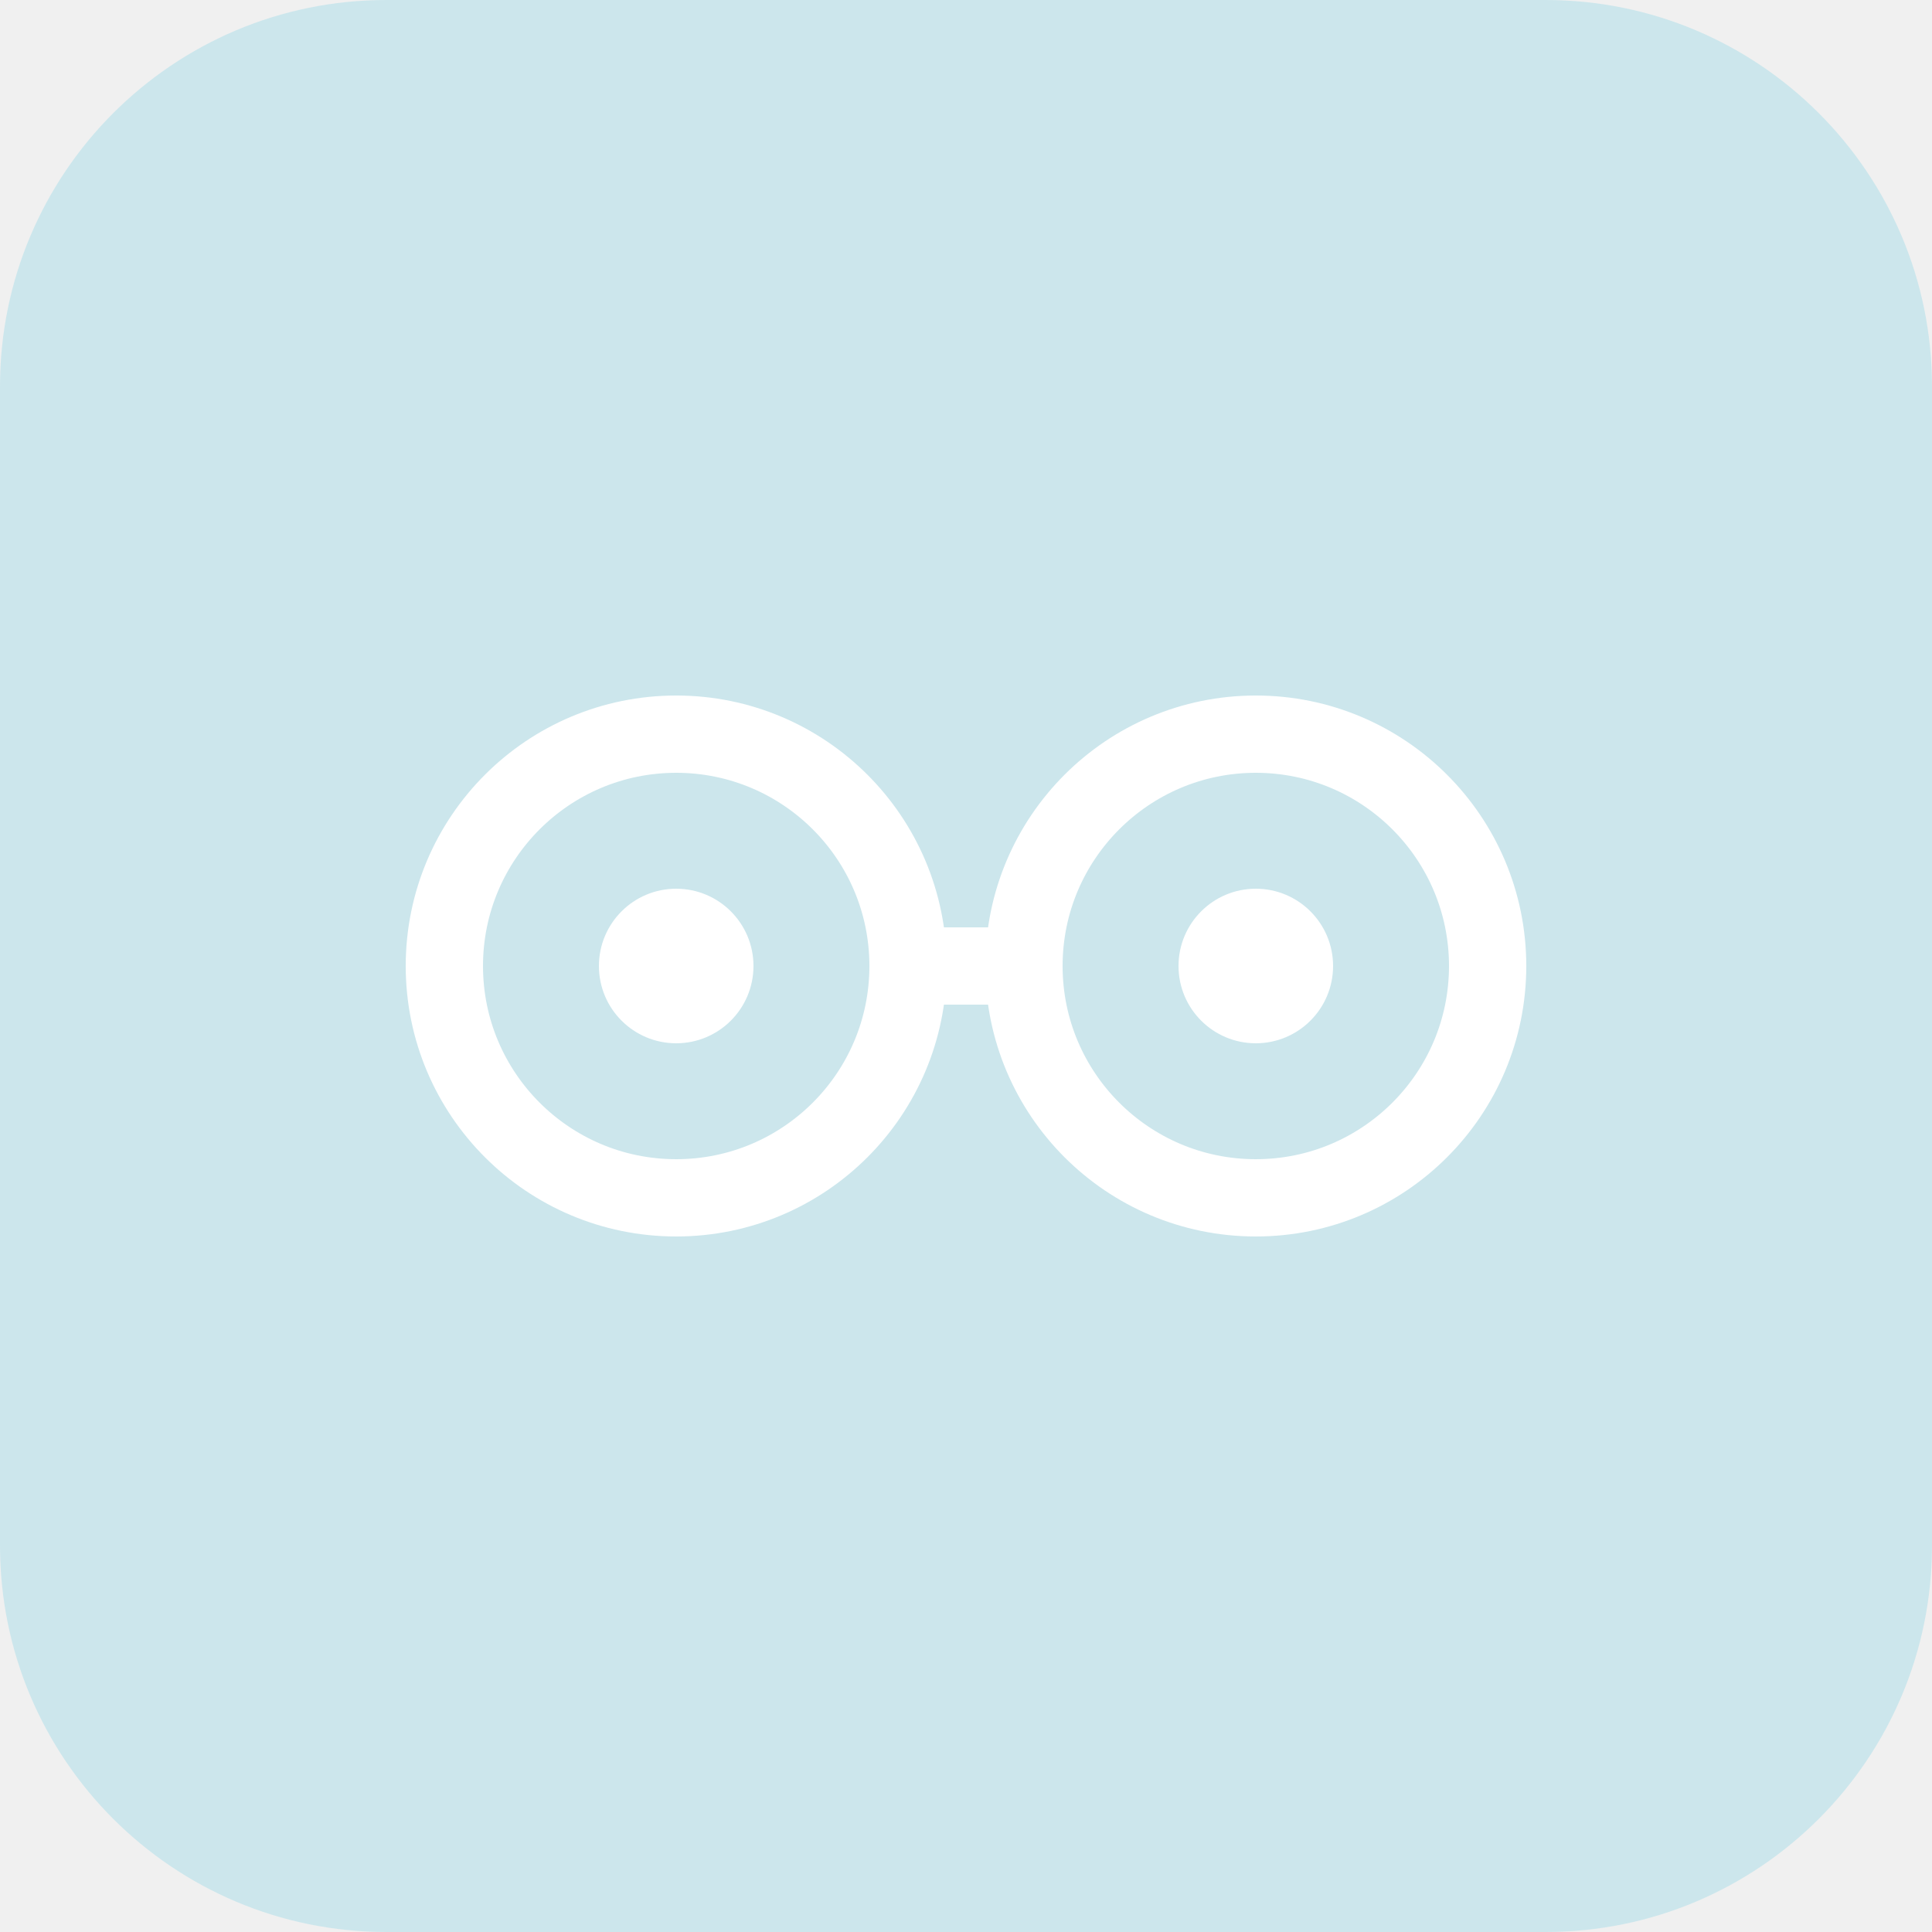
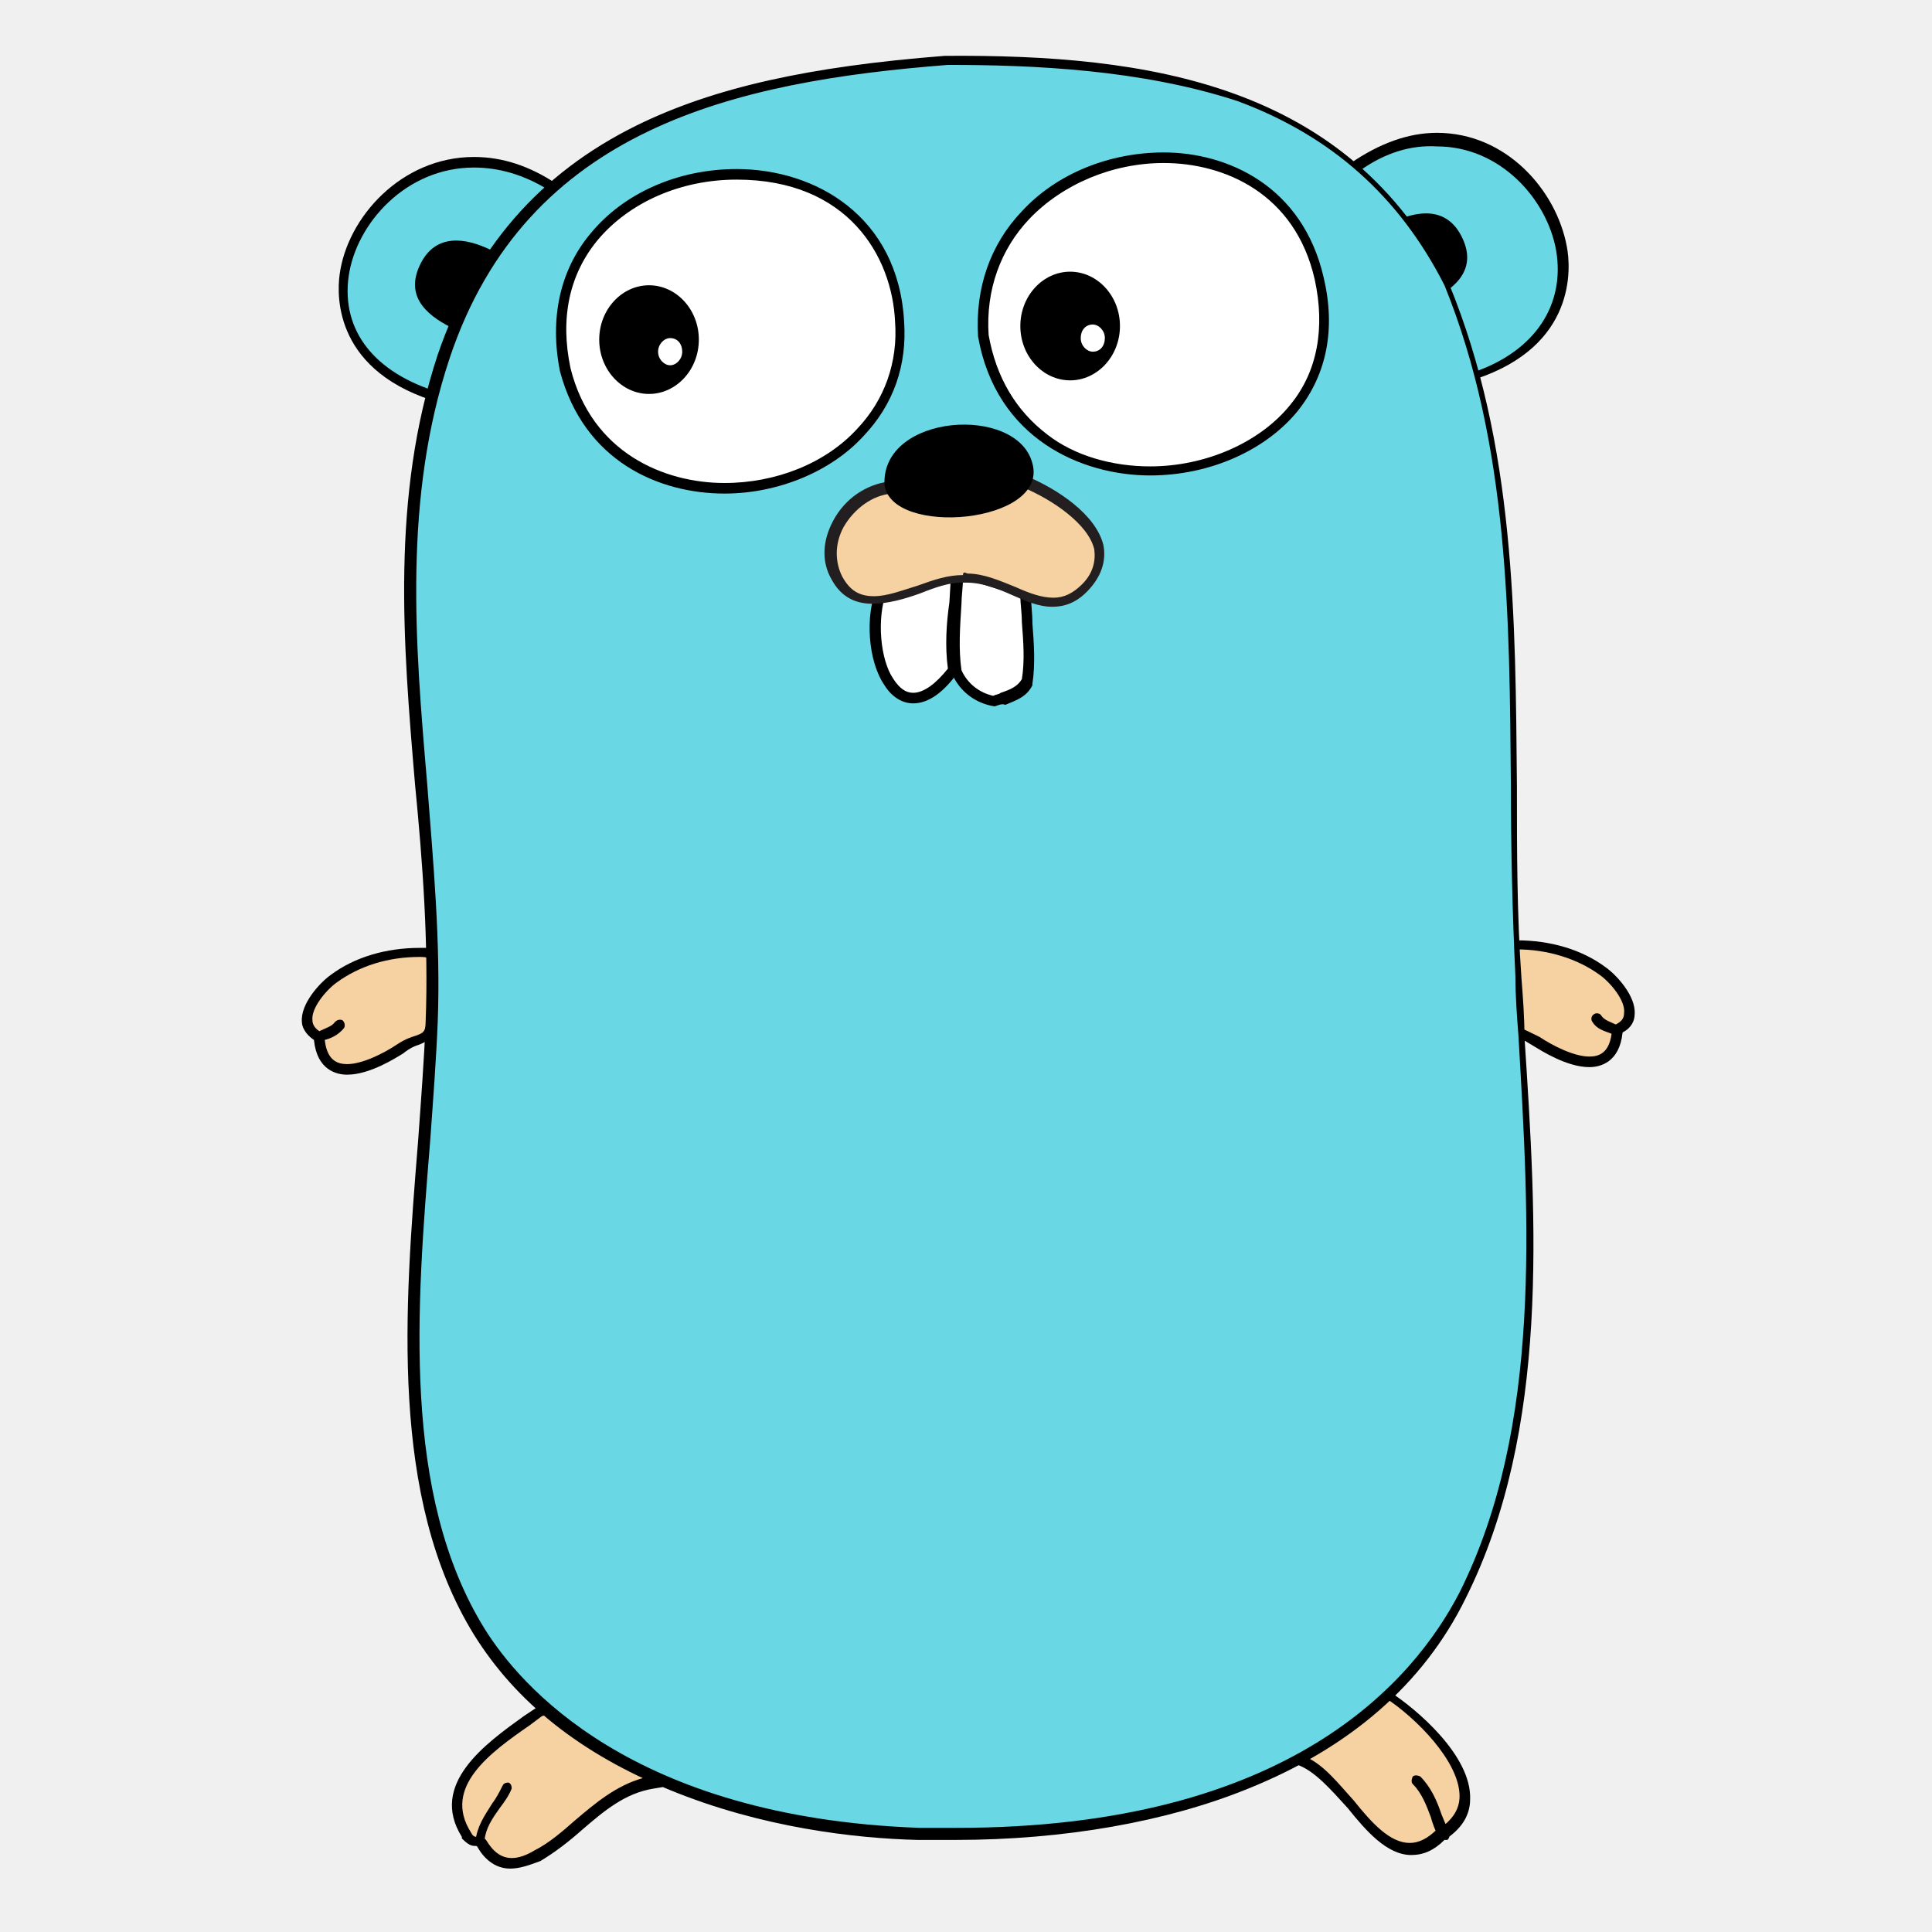
- <svg xmlns="http://www.w3.org/2000/svg" viewBox="0 0 100 100" fill="none">
-   <rect width="100" height="100" rx="20" fill="#00add8" fill-opacity="0.15" />
-   <circle cx="35" cy="50" r="12" stroke="white" stroke-width="4" />
-   <circle cx="65" cy="50" r="12" stroke="white" stroke-width="4" />
-   <circle cx="35" cy="50" r="4" fill="white" />
-   <circle cx="65" cy="50" r="4" fill="white" />
-   <path d="M47 50H53" stroke="white" stroke-width="4" stroke-linecap="round" />
+ <svg xmlns="http://www.w3.org/2000/svg" xmlns:xlink="http://www.w3.org/1999/xlink" viewBox="0 0 128 128">
+   <defs>
+     <path id="go-original-a" d="M18.8 1h90.5v126H18.8z" />
+   </defs>
+   <clipPath id="go-original-b">
+     <use xlink:href="#go-original-a" overflow="visible" />
+   </clipPath>
+   <path fill-rule="evenodd" clip-rule="evenodd" fill="#F6D2A2" d="M21.1 68.7c.2 3.5 3.7 1.9 5.3.8 1.5-1.1 2-.2 2.1-2.3.1-1.4.2-2.7.2-4.1-2.3-.2-4.8.3-6.7 1.7-.9.7-2.8 3-.9 3.9" clip-path="url(#go-original-b)" />
+   <path d="M23 71.2c-.7 0-2-.3-2.2-2.3-.6-.4-.8-.9-.8-1.2-.1-1.2 1.2-2.6 1.9-3.1 1.6-1.2 3.7-1.8 5.9-1.8h1.3v.3c.1 1.1 0 2.2-.1 3.2 0 .3 0 .6-.1.9-.1 1.5-.4 1.7-1.1 2-.3.1-.6.2-1.1.6-.5.3-2.2 1.4-3.7 1.4zm4.8-7.8c-2.1 0-4 .6-5.5 1.7-.7.5-1.7 1.7-1.6 2.5 0 .3.2.6.6.8l.2.1v.2c.1 1.6.9 1.8 1.5 1.8 1 0 2.4-.7 3.3-1.3.6-.4 1-.5 1.3-.6.5-.2.6-.2.7-1.4 0-.3 0-.6.1-.9.1-.9.1-1.9.1-2.8-.3-.1-.5-.1-.7-.1z" clip-path="url(#go-original-b)" />
+   <path fill-rule="evenodd" clip-rule="evenodd" fill="#C6B198" d="M21.1 68.7c.5-.2 1.1-.3 1.4-.8" clip-path="url(#go-original-b)" />
+   <path d="M21.1 69c-.1 0-.3-.1-.3-.2-.1-.2 0-.4.2-.4.1 0 .2-.1.2-.1.4-.2.8-.3 1-.6.1-.1.3-.2.5-.1.1.1.2.3.1.5-.4.5-.9.7-1.3.8l-.2.1h-.2z" clip-path="url(#go-original-b)" />
+   <path fill-rule="evenodd" clip-rule="evenodd" fill="#6AD7E5" d="M29.3 26.4c-13.6-3.8-3.5-21.1 7.4-14l-7.4 14z" clip-path="url(#go-original-b)" />
+   <path d="M29.5 26.8l-.3-.1c-7-2-6.9-7-6.7-8.5.5-3.8 4.1-7.8 8.9-7.8 1.9 0 3.7.6 5.5 1.8l.3.2-7.7 14.4zm1.9-15.7c-4.5 0-7.8 3.7-8.3 7.2-.5 3.6 1.7 6.4 6 7.7l7.1-13.5c-1.5-.9-3.1-1.4-4.8-1.4z" clip-path="url(#go-original-b)" />
+   <path fill-rule="evenodd" clip-rule="evenodd" fill="#6AD7E5" d="M89.6 11.1c10.7-7.5 20.5 9.5 8 13.8l-8-13.8z" clip-path="url(#go-original-b)" />
+   <path d="M97.5 25.3L89.2 11l.3-.2c1.9-1.3 3.8-2 5.7-2 4.6 0 7.9 3.8 8.6 7.5.3 1.5.6 6.6-6 8.8l-.3.2zm-7.4-14l7.7 13.3c3.9-1.4 5.9-4.4 5.3-8-.6-3.4-3.7-6.9-7.9-6.9-1.7-.1-3.4.4-5.1 1.6z" clip-path="url(#go-original-b)" />
+   <path fill-rule="evenodd" clip-rule="evenodd" fill="#F6D2A2" d="M92 112.3c2.7 1.7 7.7 6.8 3.6 9.3-3.9 3.6-6.1-4-9.6-5 1.5-2 3.4-3.9 6-4.3" clip-path="url(#go-original-b)" />
+   <path d="M93.5 122.9c-1.6 0-3-1.6-4.2-3.1-1.1-1.2-2.2-2.5-3.4-2.9l-.5-.1.3-.4c1.2-1.7 3.2-3.9 6.2-4.4h.1l.1.1c1.7 1.1 5.4 4.2 5.3 7.1 0 1.1-.6 2-1.7 2.7-.7.7-1.4 1-2.2 1zm-7-6.5c1.2.5 2.2 1.8 3.2 2.9 1.2 1.5 2.4 2.8 3.7 2.8.6 0 1.2-.3 1.8-.9h.1c.9-.6 1.4-1.3 1.4-2.2 0-2.3-2.9-5.2-4.9-6.5-1.8.5-3.6 1.7-5.3 3.9zm9.1 5.5c-.1 0-.2-.1-.3-.2-.2-.4-.4-.9-.5-1.3-.3-.8-.6-1.6-1.2-2.2-.1-.1-.1-.3 0-.5.1-.1.3-.1.5 0 .7.7 1.1 1.6 1.4 2.5l.5 1.2c.1.2 0 .4-.1.5h-.3z" clip-path="url(#go-original-b)" />
+   <path fill-rule="evenodd" clip-rule="evenodd" fill="#F6D2A2" d="M43.2 118.1c-3.2.5-5 3.4-7.7 4.9-2.5 1.5-3.5-.5-3.7-.9-.4-.2-.4.2-1-.4-2.3-3.7 2.4-6.4 4.9-8.2 3.5-.8 5.7 2.2 7.5 4.6" clip-path="url(#go-original-b)" />
+   <path d="M33.8 123.8c-1.3 0-2-1.1-2.2-1.5h-.1c-.3 0-.5-.1-.9-.5v-.1c-2.2-3.5 1.6-6.2 4.1-8l.9-.6h.2c.4-.1.7-.1 1.1-.1 3 0 4.9 2.6 6.5 4.7l.5.7-.6.1c-1.9.3-3.3 1.5-4.7 2.7-.9.8-1.8 1.5-2.8 2.1-.8.3-1.4.5-2 .5zm-2.2-2.1c.1 0 .2 0 .4.1h.1l.1.1c.2.3.7 1.2 1.7 1.2.5 0 1-.2 1.5-.5 1-.5 1.9-1.3 2.7-2 1.3-1.1 2.7-2.3 4.5-2.8-1.5-2-3.3-4.2-5.8-4.2-.3 0-.6 0-.9.1l-.8.6c-2.6 1.8-5.8 4.1-3.9 7.1.1.2.2.3.4.3zm.2.7c-.2 0-.4-.2-.3-.4.1-1 .6-1.7 1.1-2.5.3-.4.5-.8.7-1.2.1-.2.3-.2.4-.2.2.1.2.3.2.4-.2.5-.5.9-.8 1.3-.5.7-.9 1.3-1 2.1 0 .4-.1.5-.3.5z" clip-path="url(#go-original-b)" />
+   <path fill-rule="evenodd" clip-rule="evenodd" d="M29.9 21.7c-1.8-.9-3.1-2.2-2-4.3 1-1.9 2.9-1.7 4.7-.8l-2.7 5.1zm64.9-1.8c1.8-.9 3.1-2.2 2-4.3-1-1.9-2.9-1.7-4.7-.8l2.7 5.1z" clip-path="url(#go-original-b)" />
+   <path fill-rule="evenodd" clip-rule="evenodd" fill="#F6D2A2" d="M107.1 68.2c-.2 3.5-3.7 1.9-5.3.8-1.5-1.1-2-.2-2.1-2.3-.1-1.4-.2-2.7-.2-4.1 2.3-.2 4.8.3 6.7 1.7 1 .8 2.8 3 .9 3.9" clip-path="url(#go-original-b)" />
+   <path d="M105.3 70.7c-1.5 0-3.2-1.1-3.7-1.4-.5-.3-.8-.5-1.1-.6-.8-.3-1-.5-1.1-2 0-.3 0-.6-.1-.9-.1-1-.2-2.1-.1-3.2v-.3h1.3c2.2 0 4.3.6 5.9 1.8.7.5 2 1.9 1.9 3.1 0 .4-.2.9-.8 1.2-.2 2-1.5 2.3-2.2 2.3zM99.8 63c0 .9 0 1.9.1 2.8 0 .3 0 .6.1.9.1 1.2.2 1.2.7 1.4.3.1.7.3 1.3.6.9.6 2.3 1.3 3.3 1.3.6 0 1.4-.2 1.5-1.8V68l.2-.1c.4-.2.6-.4.6-.8.1-.8-.9-2-1.6-2.5-1.5-1.1-3.5-1.7-5.5-1.7-.2.1-.4.1-.7.1z" clip-path="url(#go-original-b)" />
+   <path fill-rule="evenodd" clip-rule="evenodd" fill="#C6B198" d="M107.1 68.2c-.5-.2-1.1-.3-1.4-.8" clip-path="url(#go-original-b)" />
+   <path d="M107.1 68.6h-.1l-.2-.1c-.5-.2-1-.3-1.3-.8-.1-.1-.1-.4.1-.5.1-.1.4-.1.5.1.2.3.6.4 1 .6.1 0 .2.1.2.1.2.1.3.3.2.4-.1.1-.3.2-.4.2z" clip-path="url(#go-original-b)" />
+   <path fill-rule="evenodd" clip-rule="evenodd" fill="#6AD7E5" d="M62.8 4c13.6 0 26.3 1.9 33 15 6 14.6 3.8 30.4 4.8 45.9.8 13.3 2.5 28.6-3.6 40.9-6.5 12.9-22.7 16.2-36 15.7-10.5-.4-23.1-3.8-29.1-13.4-6.9-11.2-3.7-27.9-3.2-40.4.6-14.8-4-29.7.9-44.1C34.5 8.5 48.1 5.1 62.8 4" clip-path="url(#go-original-b)" />
+   <path d="M63.3 121.9h-2.5c-4.1-.1-10.3-.8-16.4-3.3-5.9-2.4-10.2-5.8-13-10.3-5.6-9.1-4.6-21.6-3.7-32.7.2-2.8.4-5.4.5-7.9.2-5.2-.2-10.6-.7-15.7-.8-9.4-1.6-19.1 1.5-28.5 2.4-7 6.7-12 13.2-15.2 5.1-2.5 11.4-3.9 20.4-4.6C76 3.6 89.3 5.5 96 18.8c4.4 10.7 4.4 22.2 4.5 33.3 0 4.2 0 8.5.3 12.7.1 1.3.2 2.6.2 3.9.8 12.2 1.7 26-3.9 37.2-2.8 5.7-7.7 9.9-14.4 12.6-5.4 2.2-12.2 3.4-19.4 3.4zM62.8 4.3c-14.1 1.1-27.9 4.2-33 19.4-3.1 9.3-2.3 18.9-1.5 28.2.4 5.2.9 10.5.7 15.8-.1 2.5-.3 5.1-.5 7.9-.9 11-1.9 23.4 3.6 32.3 2.3 3.7 9.7 12.5 28.8 13.2h2.5c22.1 0 30.3-9.8 33.3-15.6 5.5-11 4.6-24.8 3.9-36.9-.1-1.3-.2-2.6-.2-3.9-.2-4.2-.3-8.5-.3-12.7-.1-11-.1-22.5-4.4-33.1C92.7 13 88.2 9 82 6.7c-6.4-2.1-13.6-2.4-19.2-2.4z" clip-path="url(#go-original-b)" />
+   <path fill-rule="evenodd" clip-rule="evenodd" fill="#fff" d="M65.2 22.2c2.4 14.2 25.6 10.4 22.3-3.9-3-12.8-23.1-9.2-22.3 3.9" clip-path="url(#go-original-b)" />
+   <path d="M76.2 31.5c-4.5 0-10.2-2.4-11.4-9.2-.2-3.2.8-6.1 2.9-8.3 2.3-2.5 5.8-3.9 9.4-3.9 4.2 0 9.2 2.2 10.6 8.3.8 3.4.2 6.4-1.7 8.8-2.1 2.6-5.8 4.3-9.8 4.3zm-10.7-9.3c.5 2.8 1.8 5 3.9 6.6 1.8 1.4 4.3 2.1 6.8 2.1 3.7 0 7.3-1.6 9.3-4.1 1.8-2.2 2.3-5.1 1.6-8.3-1.3-5.7-6-7.7-10-7.7-3.4 0-6.7 1.4-8.9 3.7-1.9 2-2.9 4.7-2.7 7.7z" clip-path="url(#go-original-b)" />
+   <path fill-rule="evenodd" clip-rule="evenodd" fill="#fff" d="M37.5 24.5c3.2 12.3 22.9 9.2 22.2-3.2-.9-14.8-25.3-12-22.2 3.2" clip-path="url(#go-original-b)" />
+   <path d="M48 32.7c-4.3 0-9.3-2.1-10.9-8.1-.7-3.5 0-6.7 2-9.1 2.2-2.7 5.8-4.3 9.7-4.3 5.2 0 10.7 3.1 11.1 10.1.2 2.9-.7 5.5-2.7 7.6-2.1 2.3-5.6 3.8-9.2 3.8zm.8-20.8c-3.7 0-7.1 1.5-9.2 4-1.9 2.3-2.5 5.2-1.8 8.5C39.2 30 44 32 48 32c3.4 0 6.7-1.3 8.8-3.6 1.8-1.9 2.7-4.4 2.5-7.1-.2-4.3-3.1-9.4-10.5-9.4z" clip-path="url(#go-original-b)" />
+   <path fill-rule="evenodd" clip-rule="evenodd" fill="#fff" d="M68 39.2c0 1.8.4 3.9.1 5.9-.5.9-1.4 1-2.2 1.3-1.1-.2-2-.9-2.5-1.9-.3-2.2.1-4.4.2-6.6l4.4 1.3z" clip-path="url(#go-original-b)" />
+   <path d="M65.9 46.8c-1.3-.2-2.3-1-2.8-2.1-.2-1.6-.1-3.1 0-4.6.1-.7.1-1.4.1-2.1v-.4l5.1 1.6v.2c0 .6.1 1.2.1 1.9.1 1.3.2 2.7 0 4v.1c-.4.8-1.1 1-1.8 1.3-.2-.1-.4 0-.7.1zm-2.2-2.4c.4.9 1.2 1.5 2.1 1.7.2-.1.4-.1.5-.2.6-.2 1.1-.4 1.4-.9.2-1.2.1-2.5 0-3.8 0-.6-.1-1.2-.1-1.7l-3.8-1.2c0 .6-.1 1.2-.1 1.7-.1 1.6-.2 3 0 4.4z" clip-path="url(#go-original-b)" />
+   <path fill-rule="evenodd" clip-rule="evenodd" d="M46.3 22.5c0 2-1.5 3.6-3.3 3.6-1.8 0-3.3-1.6-3.3-3.6s1.5-3.6 3.3-3.6c1.8 0 3.3 1.6 3.3 3.6" clip-path="url(#go-original-b)" />
+   <path fill-rule="evenodd" clip-rule="evenodd" fill="#fff" d="M45.2 23.3c0 .5-.4.9-.8.9s-.8-.4-.8-.9.4-.9.8-.9c.5 0 .8.4.8.9" clip-path="url(#go-original-b)" />
+   <path fill-rule="evenodd" clip-rule="evenodd" d="M74.2 21.6c0 2-1.5 3.6-3.3 3.6-1.8 0-3.3-1.6-3.3-3.6s1.5-3.6 3.3-3.6c1.8 0 3.3 1.6 3.3 3.6" clip-path="url(#go-original-b)" />
+   <path fill-rule="evenodd" clip-rule="evenodd" fill="#fff" d="M73.2 22.4c0 .5-.3.9-.8.9-.4 0-.8-.4-.8-.9s.3-.9.8-.9c.4 0 .8.4.8.9M58.4 39c-1.5 3.5.8 10.6 4.8 5.4-.3-2.2.1-4.4.2-6.6l-5 1.2z" clip-path="url(#go-original-b)" />
+   <path d="M60.5 46.6c-.7 0-1.4-.4-1.9-1.2-1.1-1.6-1.3-4.6-.5-6.5l.1-.2 5.5-1.4v.4l-.1 2.2c-.1 1.5-.2 2.9 0 4.4v.1l-.1.1c-1 1.4-2 2.1-3 2.1zm-1.8-7.3c-.6 1.7-.4 4.4.5 5.7.4.6.8.9 1.3.9.7 0 1.5-.6 2.3-1.6-.2-1.5-.1-3 .1-4.4l.1-1.7-4.3 1.1z" clip-path="url(#go-original-b)" />
+   <path fill-rule="evenodd" clip-rule="evenodd" fill="#F6D2A2" d="M58.9 32.2c-2.7.2-4.9 3.5-3.5 6 1.9 3.4 6-.3 8.6 0 3 .1 5.4 3.2 7.8.6 2.7-2.9-1.2-5.7-4.1-7l-8.8.4z" clip-path="url(#go-original-b)" />
+   <path fill="#231F20" d="M69.7 40.2c-.9 0-1.8-.4-2.7-.8-.9-.4-1.9-.8-3-.8h-.3c-.8 0-1.7.3-2.7.7-1.1.4-2.2.7-3.2.7-1.2 0-2.1-.5-2.7-1.6-.7-1.2-.6-2.6.1-3.9.8-1.5 2.2-2.4 3.7-2.6l8.9-.4h.1c2.2.9 4.7 2.6 5.2 4.6.2 1-.1 2-.9 2.9-.8.9-1.6 1.2-2.5 1.2zM64.1 38c1.1 0 2.2.5 3.2.9.9.4 1.7.7 2.5.7.7 0 1.3-.3 1.9-.9.7-.7.9-1.5.8-2.3-.4-1.7-2.8-3.3-4.7-4.1l-8.7.4c-1.3.1-2.5 1-3.2 2.2-.6 1.1-.6 2.3-.1 3.3.5.9 1.1 1.3 2.1 1.3.9 0 1.9-.4 2.9-.7 1.1-.4 2-.7 3-.7 0-.2.1-.2.3-.1z" clip-path="url(#go-original-b)" />
+   <path fill-rule="evenodd" clip-rule="evenodd" d="M58.6 32.1c-.2-4.7 8.8-5.3 9.8-1.4 1.1 4-9.4 4.9-9.8 1.4" clip-path="url(#go-original-b)" />
</svg>
